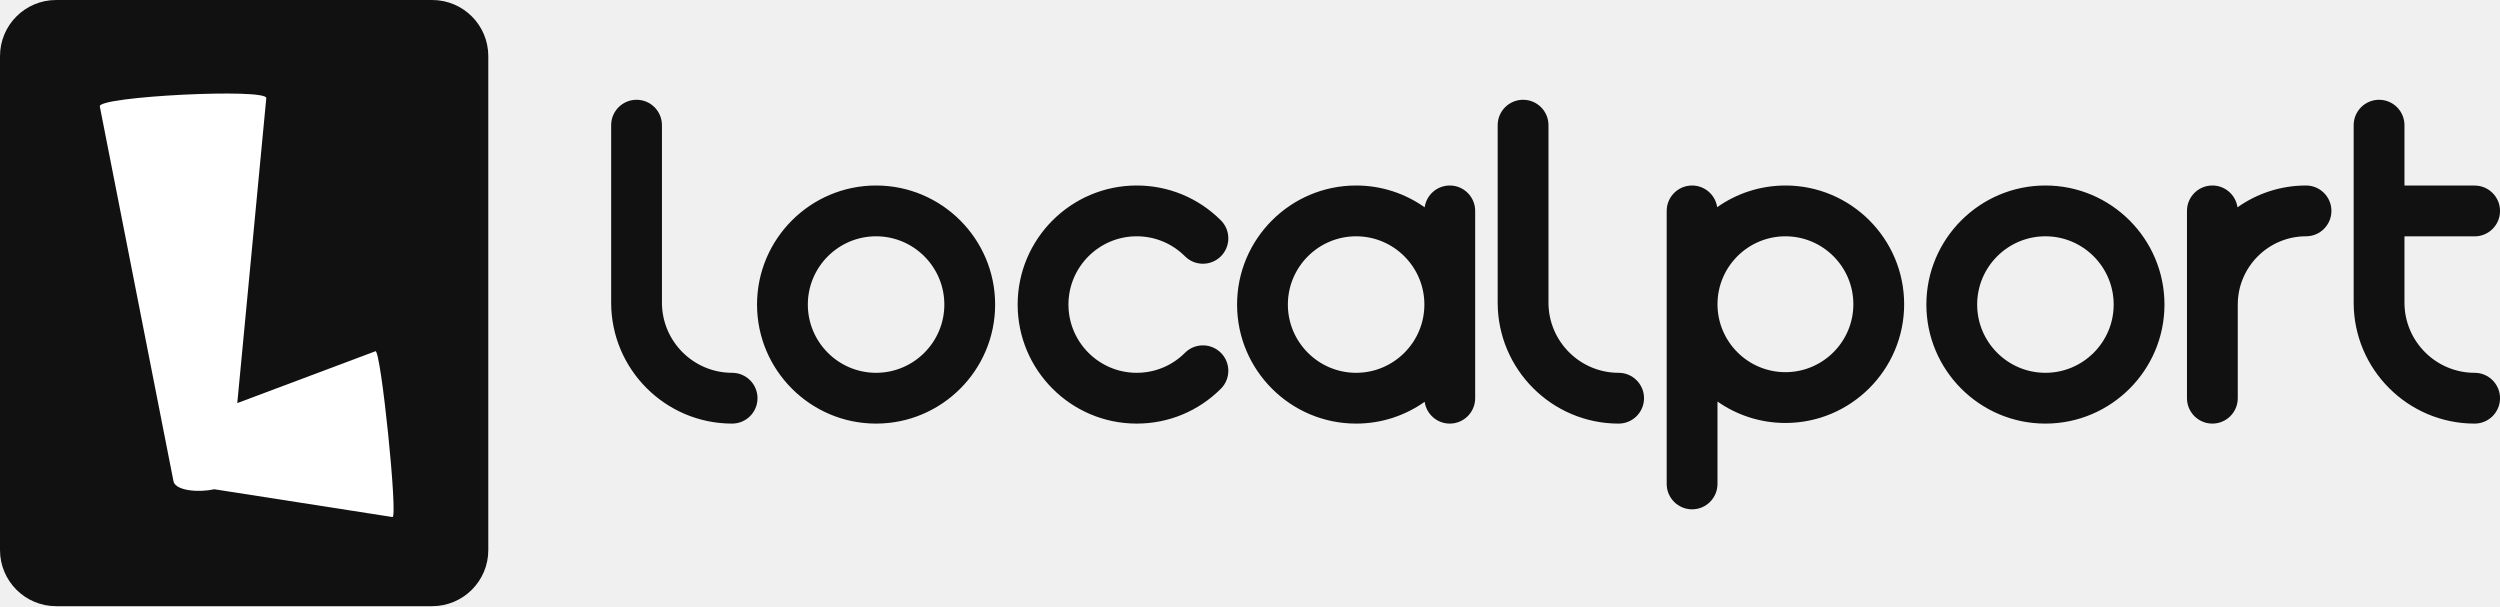
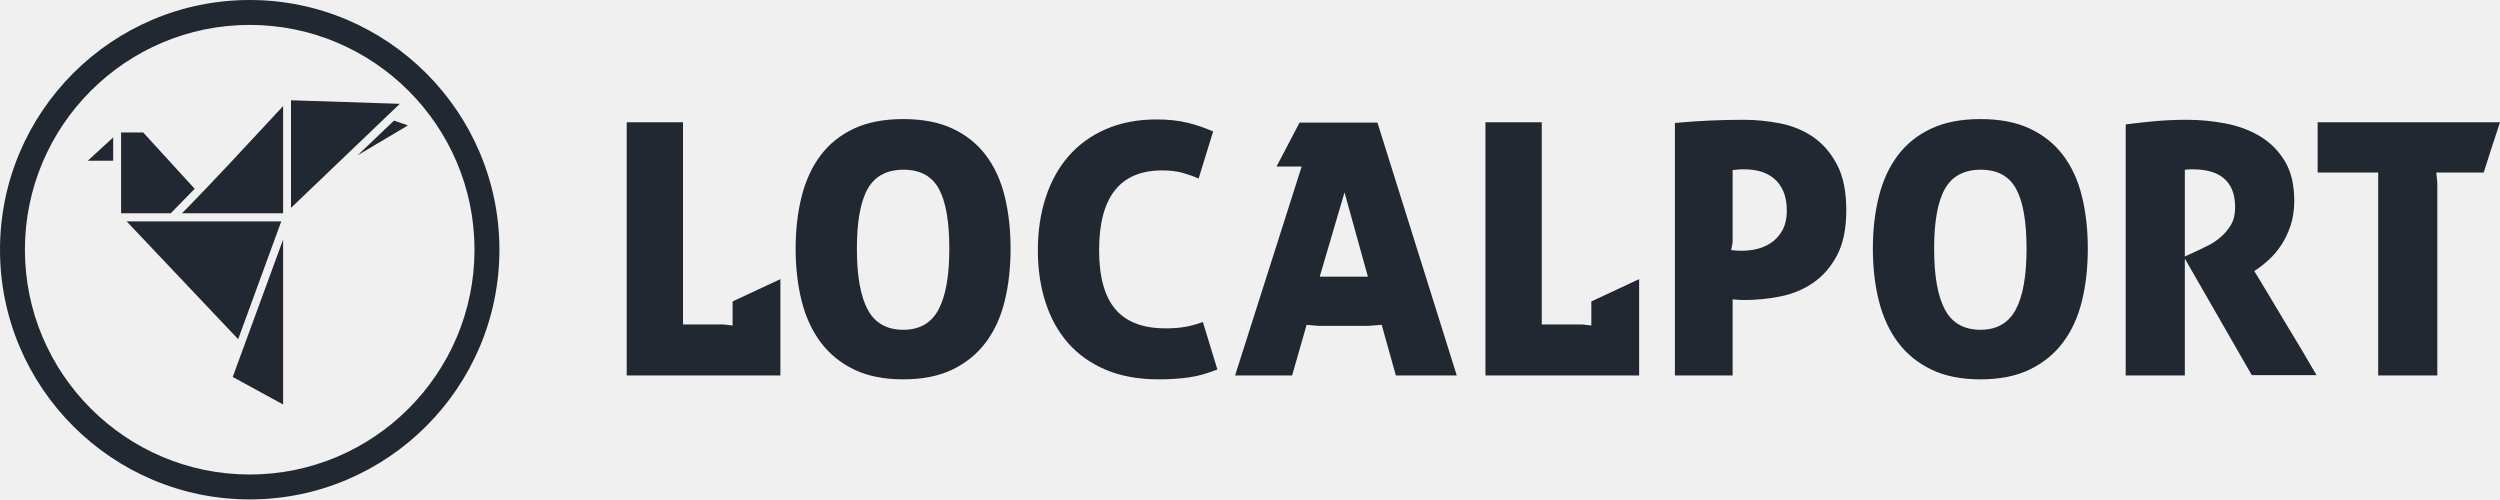
- <svg xmlns="http://www.w3.org/2000/svg" class="css-1j8o68f" viewBox="0 0 400.88 97.2">
-   <defs id="SvgjsDefs1630" />
-   <g id="SvgjsG1631" featurekey="symbolContainer" transform="matrix(0.9,0,0,0.9,0,0)" fill="#111111">
-     <rect width="87" height="108" rx="10" ry="10" />
+ <svg xmlns="http://www.w3.org/2000/svg" width="278.85" height="55.705" viewBox="0 0 398.905 79.688" class="looka-1j8o68f">
+   <defs id="SvgjsDefs4998" />
+   <g id="SvgjsG4999" featurekey="symbolContainer" transform="matrix(0.3975827,0,0,0.3975827,0,0)" fill="#222831">
+     <path d="M100.215 200.43c55.259 0 100.215-44.956 100.215-100.215S155.474 0 100.215 0 0 44.956 0 100.215 44.956 200.43 100.215 200.43zm0-190.43c49.745 0 90.215 40.47 90.215 90.215s-40.47 90.215-90.215 90.215C50.47 190.43 10 149.959 10 100.215S50.47 10 100.215 10z" />
  </g>
-   <g id="SvgjsG1632" featurekey="monogramFeature-0" transform="matrix(1.586576,0,0,1.586576,11.24164,-13.54157)" fill="#ffffff">
-     <path d="M30.853 44.036 c0.54 -0.371 2.323 17.009 1.719 16.754 l-17.994 -2.807 c-1.588 0.35 -3.83 0.151 -4.117 -0.746 l-7.457 -37.934 c-0.365 -1.021 17.084 -1.888 16.822 -0.836 l-2.93 30.808 z" />
+   <g id="SvgjsG5000" featurekey="symbolFeature-0" transform="matrix(0.6386861,0,0,0.6386861,7.613143,8.335805)" fill="#222831">
+     <g transform="translate(0,-952.3622)">
+       <path d="m 60.783,964.362 27.181,0.883 -27.181,25.996 z m -1.974,1.451 0,26.785 -25.268,0 c 8.617,-8.733 16.88,-17.81 25.268,-26.785 z m 27.705,3.628 3.486,1.199 -12.588,7.477 z m -68.183,2.966 5.523,0 12.865,14.07 -5.985,6.12 -12.403,0 c 9e-4,-6.735 0,-13.46 0,-20.191 z m -1.975,1.23 0,5.836 -6.356,0 z m 3.363,20.98 38.627,0 -10.768,29.435 z m 39.09,4.543 0,41.202 -12.588,-6.878 c 4.197,-11.443 8.389,-22.879 12.588,-34.325 z" style="text-indent:0;text-transform:none;direction:ltr;block-progression:tb;baseline-shift:baseline;color:;enable-background:accumulate;" fill="#222831" fill-opacity="1" stroke="none" marker="none" visibility="visible" display="inline" overflow="visible" />
+     </g>
  </g>
-   <g id="SvgjsG1633" featurekey="nameFeature-0" transform="matrix(1.854467,0,0,1.854467,95.03267,-6.253793)" fill="#111111">
-     <path d="M12.059 35.608 c1.213 0 2.196 0.983 2.196 2.196 s-0.983 2.196 -2.196 2.196 c-5.767 0 -10.459 -4.692 -10.459 -10.459 l0 -15.345 c0 -1.213 0.983 -2.196 2.196 -2.196 s2.196 0.983 2.196 2.196 l0 15.345 c0 3.345 2.721 6.067 6.067 6.067 z M24.508 19.412 c5.676 0 10.294 4.618 10.294 10.294 s-4.618 10.294 -10.294 10.294 s-10.294 -4.618 -10.294 -10.294 s4.618 -10.294 10.294 -10.294 z M24.508 35.608 c3.254 0 5.902 -2.648 5.902 -5.902 s-2.648 -5.902 -5.902 -5.902 s-5.902 2.648 -5.902 5.902 s2.648 5.902 5.902 5.902 z M51.216 33.879 c0.858 -0.858 2.248 -0.858 3.106 0 c0.858 0.858 0.858 2.248 0 3.106 c-1.944 1.944 -4.529 3.015 -7.279 3.015 c-5.676 0 -10.294 -4.618 -10.294 -10.294 s4.618 -10.294 10.294 -10.294 c2.75 0 5.335 1.071 7.279 3.015 c0.858 0.858 0.858 2.248 0 3.106 c-0.858 0.858 -2.248 0.858 -3.106 0 c-1.115 -1.115 -2.597 -1.729 -4.173 -1.729 c-3.254 0 -5.902 2.648 -5.902 5.902 s2.648 5.902 5.902 5.902 c1.577 0 3.059 -0.614 4.173 -1.729 z M74.114 19.412 c1.213 0 2.196 0.983 2.196 2.196 l0 16.196 c0 1.213 -0.983 2.196 -2.196 2.196 c-1.107 0 -2.02 -0.82 -2.172 -1.885 c-1.677 1.186 -3.721 1.885 -5.926 1.885 c-5.676 0 -10.294 -4.618 -10.294 -10.294 s4.618 -10.294 10.294 -10.294 c2.205 0 4.249 0.699 5.926 1.885 c0.152 -1.065 1.065 -1.885 2.172 -1.885 z M66.016 35.608 c3.254 0 5.902 -2.648 5.902 -5.902 s-2.648 -5.902 -5.902 -5.902 s-5.902 2.648 -5.902 5.902 s2.648 5.902 5.902 5.902 z M88.715 35.608 c1.213 0 2.196 0.983 2.196 2.196 s-0.983 2.196 -2.196 2.196 c-5.767 0 -10.459 -4.692 -10.459 -10.459 l0 -15.345 c0 -1.213 0.983 -2.196 2.196 -2.196 s2.196 0.983 2.196 2.196 l0 15.345 c0 3.345 2.721 6.067 6.067 6.067 z M103.137 19.412 c5.661 0 10.266 4.606 10.266 10.267 s-4.606 10.267 -10.267 10.267 c-2.184 0 -4.209 -0.688 -5.874 -1.854 l0 7.125 c0 1.213 -0.983 2.196 -2.196 2.196 s-2.196 -0.983 -2.196 -2.196 l0 -23.608 c0 -1.213 0.983 -2.196 2.196 -2.196 c1.103 0 2.013 0.814 2.17 1.873 c1.671 -1.178 3.706 -1.873 5.901 -1.873 z M103.137 35.553 c3.239 0 5.874 -2.635 5.874 -5.874 s-2.635 -5.874 -5.874 -5.874 s-5.874 2.635 -5.874 5.874 s2.635 5.874 5.874 5.874 z M125.618 19.412 c5.676 0 10.294 4.618 10.294 10.294 s-4.618 10.294 -10.294 10.294 s-10.294 -4.618 -10.294 -10.294 s4.618 -10.294 10.294 -10.294 z M125.618 35.608 c3.254 0 5.902 -2.648 5.902 -5.902 s-2.648 -5.902 -5.902 -5.902 s-5.902 2.648 -5.902 5.902 s2.648 5.902 5.902 5.902 z M148.152 19.412 c1.213 0 2.196 0.983 2.196 2.196 s-0.983 2.196 -2.196 2.196 c-3.254 0 -5.902 2.648 -5.902 5.902 l0 8.098 c0 1.213 -0.983 2.196 -2.196 2.196 s-2.196 -0.983 -2.196 -2.196 l0 -16.196 c0 -1.213 0.983 -2.196 2.196 -2.196 c1.107 0 2.02 0.82 2.172 1.885 c1.677 -1.186 3.721 -1.885 5.926 -1.885 z M162.731 35.608 c1.213 0 2.196 0.983 2.196 2.196 s-0.983 2.196 -2.196 2.196 c-5.767 0 -10.459 -4.692 -10.459 -10.459 l0 -15.345 c0 -1.213 0.983 -2.196 2.196 -2.196 s2.196 0.983 2.196 2.196 l0 5.222 l6.067 0 c1.213 0 2.196 0.983 2.196 2.196 s-0.983 2.196 -2.196 2.196 l-6.067 0 l0 5.731 c0 3.345 2.721 6.067 6.067 6.067 z" />
+   <g id="SvgjsG5001" featurekey="nameFeature-0" transform="matrix(1.412595,0,0,1.412595,96.32726,3.404953)" fill="#222831">
+     <path d="M2.6 11.4 l6.36 0 l0 22.84 l4.6 0 l1 0.12 l0 -2.72 l5.4 -2.52 l0 10.88 l-17.36 0 l0 -28.6 z M33.84 40.44 c-2.187 0 -4.047 -0.373 -5.58 -1.12 s-2.787 -1.773 -3.76 -3.08 s-1.687 -2.86 -2.14 -4.66 s-0.68 -3.767 -0.68 -5.9 s0.227 -4.1 0.68 -5.9 s1.167 -3.347 2.14 -4.64 s2.227 -2.3 3.76 -3.02 s3.393 -1.08 5.58 -1.08 s4.047 0.36 5.58 1.08 s2.787 1.727 3.76 3.02 s1.68 2.84 2.12 4.64 s0.66 3.767 0.66 5.9 s-0.22 4.1 -0.66 5.9 s-1.147 3.353 -2.12 4.66 s-2.227 2.333 -3.76 3.08 s-3.393 1.12 -5.58 1.12 z M33.84 34.84 c1.84 0 3.167 -0.76 3.98 -2.28 s1.22 -3.813 1.22 -6.88 s-0.393 -5.32 -1.18 -6.76 s-2.113 -2.16 -3.98 -2.16 c-1.893 0 -3.247 0.72 -4.06 2.16 s-1.22 3.693 -1.22 6.76 s0.407 5.36 1.22 6.88 s2.153 2.28 4.02 2.28 z M69.32 39.32 c-1.12 0.453 -2.193 0.753 -3.22 0.9 s-2.167 0.22 -3.42 0.22 c-2.267 0 -4.253 -0.36 -5.96 -1.08 s-3.127 -1.727 -4.26 -3.02 s-1.987 -2.833 -2.56 -4.62 s-0.86 -3.747 -0.86 -5.88 s0.293 -4.107 0.88 -5.92 s1.447 -3.373 2.58 -4.68 s2.54 -2.327 4.22 -3.06 s3.6 -1.1 5.76 -1.1 c1.253 0 2.387 0.12 3.4 0.36 s2 0.573 2.96 1 l-1.64 5.32 c-0.533 -0.24 -1.127 -0.453 -1.78 -0.64 s-1.433 -0.28 -2.34 -0.28 c-4.747 0 -7.12 3 -7.12 9 c0 3.013 0.613 5.24 1.84 6.68 s3.12 2.16 5.68 2.16 c0.853 0 1.607 -0.06 2.26 -0.18 s1.3 -0.3 1.94 -0.54 z M78.84 16.4 l-2.84 0 l2.6 -4.96 l8.8 0 l8.96 28.56 l-6.88 0 l-1.6 -5.72 l-1.56 0.12 l-5.56 0 l-1.36 -0.12 l-1.64 5.72 l-6.44 0 z M86.32 28.84 l-2.64 -9.52 l-2.8 9.52 l5.44 0 z M99.6 11.4 l6.36 0 l0 22.84 l4.6 0 l1 0.12 l0 -2.72 l5.4 -2.52 l0 10.88 l-17.36 0 l0 -28.6 z M121 11.48 c2.56 -0.24 5.147 -0.36 7.76 -0.36 c1.36 0 2.727 0.133 4.1 0.4 s2.613 0.773 3.72 1.52 s2.013 1.787 2.72 3.12 s1.06 3.053 1.06 5.16 s-0.353 3.82 -1.06 5.14 s-1.613 2.353 -2.72 3.1 s-2.34 1.253 -3.7 1.52 s-2.707 0.4 -4.04 0.4 c-0.187 0 -0.4 -0.007 -0.64 -0.02 s-0.467 -0.033 -0.68 -0.06 l0 8.6 l-6.52 0 l0 -28.52 z M127.52 24.96 l-0.16 0.88 c0.827 0.107 1.62 0.1 2.38 -0.02 s1.427 -0.36 2 -0.72 s1.033 -0.847 1.38 -1.46 s0.52 -1.36 0.52 -2.24 s-0.133 -1.62 -0.4 -2.22 s-0.62 -1.08 -1.06 -1.44 s-0.94 -0.62 -1.5 -0.78 s-1.147 -0.24 -1.76 -0.24 l-0.56 0 l-0.84 0.08 l0 8.16 z M155.52 40.44 c-2.187 0 -4.047 -0.373 -5.58 -1.12 s-2.787 -1.773 -3.76 -3.08 s-1.687 -2.86 -2.14 -4.66 s-0.68 -3.767 -0.68 -5.9 s0.227 -4.1 0.68 -5.9 s1.167 -3.347 2.14 -4.64 s2.227 -2.3 3.76 -3.02 s3.393 -1.08 5.58 -1.08 s4.047 0.36 5.58 1.08 s2.787 1.727 3.76 3.02 s1.68 2.84 2.12 4.64 s0.66 3.767 0.66 5.9 s-0.22 4.1 -0.66 5.9 s-1.147 3.353 -2.12 4.66 s-2.227 2.333 -3.76 3.08 s-3.393 1.12 -5.58 1.12 z M155.52 34.84 c1.84 0 3.167 -0.76 3.98 -2.28 s1.22 -3.813 1.22 -6.88 s-0.393 -5.32 -1.18 -6.76 s-2.113 -2.16 -3.98 -2.16 c-1.893 0 -3.247 0.72 -4.06 2.16 s-1.22 3.693 -1.22 6.76 s0.407 5.36 1.22 6.88 s2.153 2.28 4.02 2.28 z M171.92 11.64 c1.28 -0.16 2.453 -0.287 3.52 -0.38 s2.2 -0.14 3.4 -0.14 c1.467 0 2.927 0.14 4.38 0.42 s2.753 0.767 3.9 1.46 s2.073 1.627 2.78 2.8 s1.06 2.667 1.06 4.48 c0 1.04 -0.14 1.973 -0.42 2.8 s-0.627 1.553 -1.04 2.18 s-0.873 1.173 -1.38 1.64 s-1 0.86 -1.48 1.18 l-0.2 0.12 l0.54 0.88 l1.32 2.2 l1.7 2.84 l1.7 2.82 l1.28 2.18 l0.5 0.84 l-7.32 0 l-7.56 -13.16 l0 13.2 l-6.68 0 l0 -28.36 z M178.6 26.56 l1.4 -0.64 c0.347 -0.16 0.76 -0.36 1.24 -0.6 s0.947 -0.553 1.4 -0.94 s0.84 -0.847 1.16 -1.38 s0.48 -1.187 0.48 -1.96 c0 -0.827 -0.12 -1.513 -0.36 -2.06 s-0.573 -0.987 -1 -1.32 s-0.927 -0.573 -1.5 -0.72 s-1.193 -0.22 -1.86 -0.22 l-0.46 0 l-0.5 0.04 l0 9.8 z M200.44 17.08 l-6.84 0 l0 -5.68 l20.6 0 l-0.92 2.8 l-0.92 2.88 l-5.36 0 l0.12 1.12 l0 21.8 l-6.68 0 l0 -22.92 z" />
  </g>
</svg>
